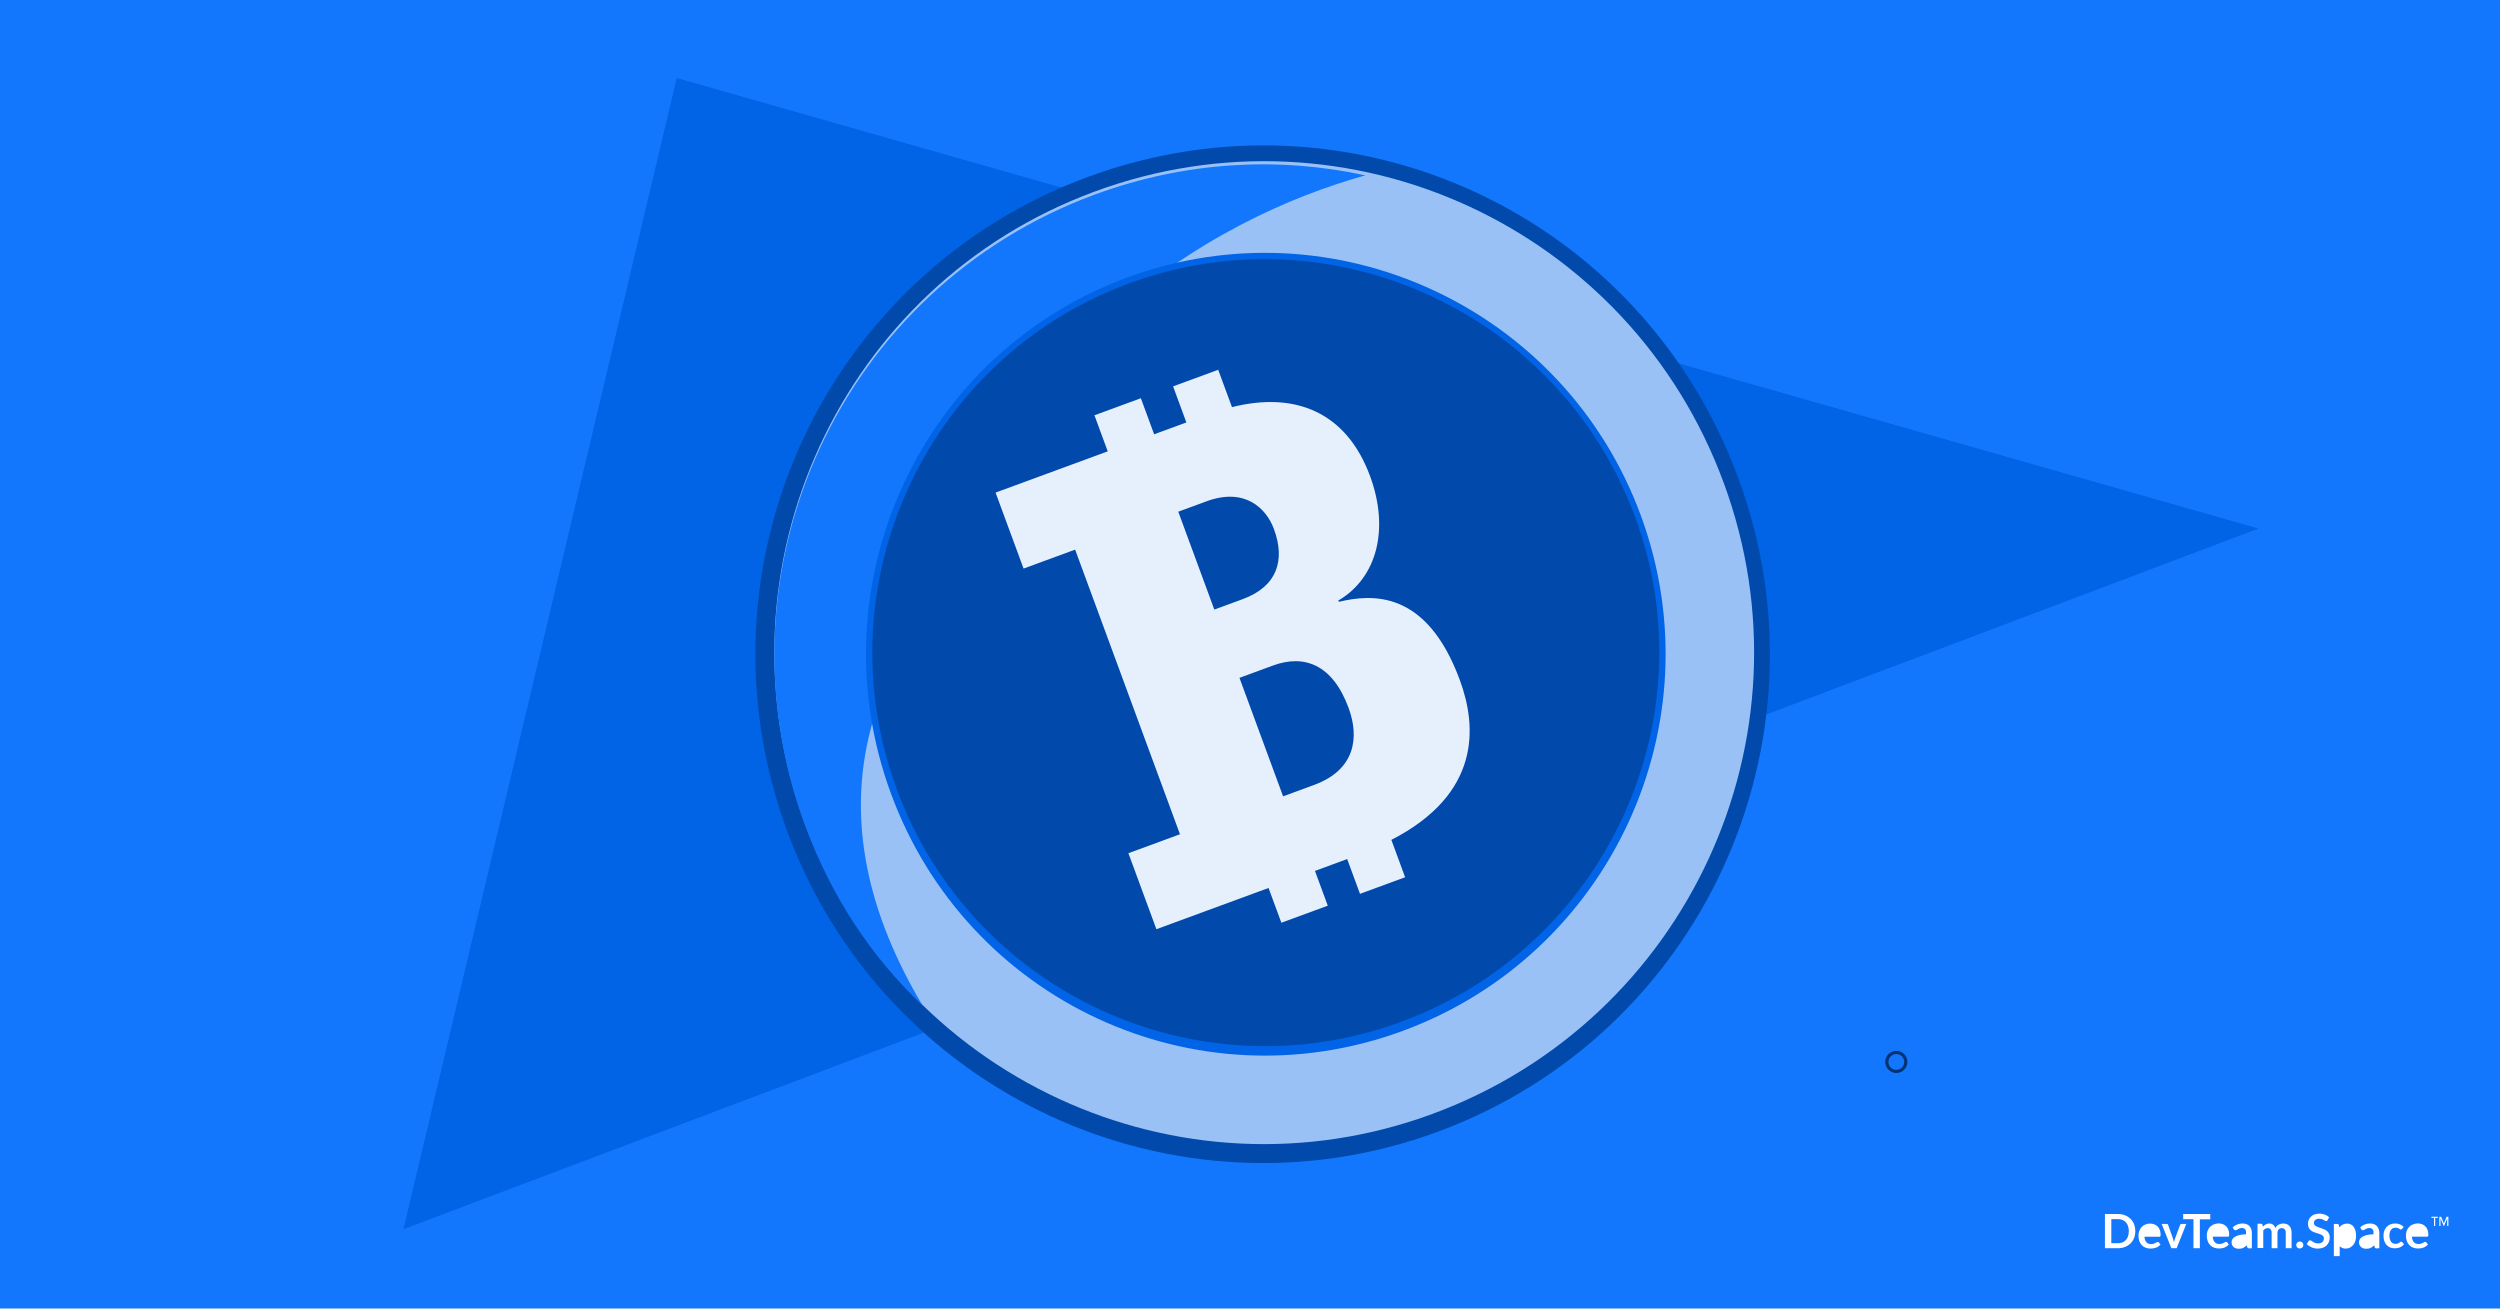
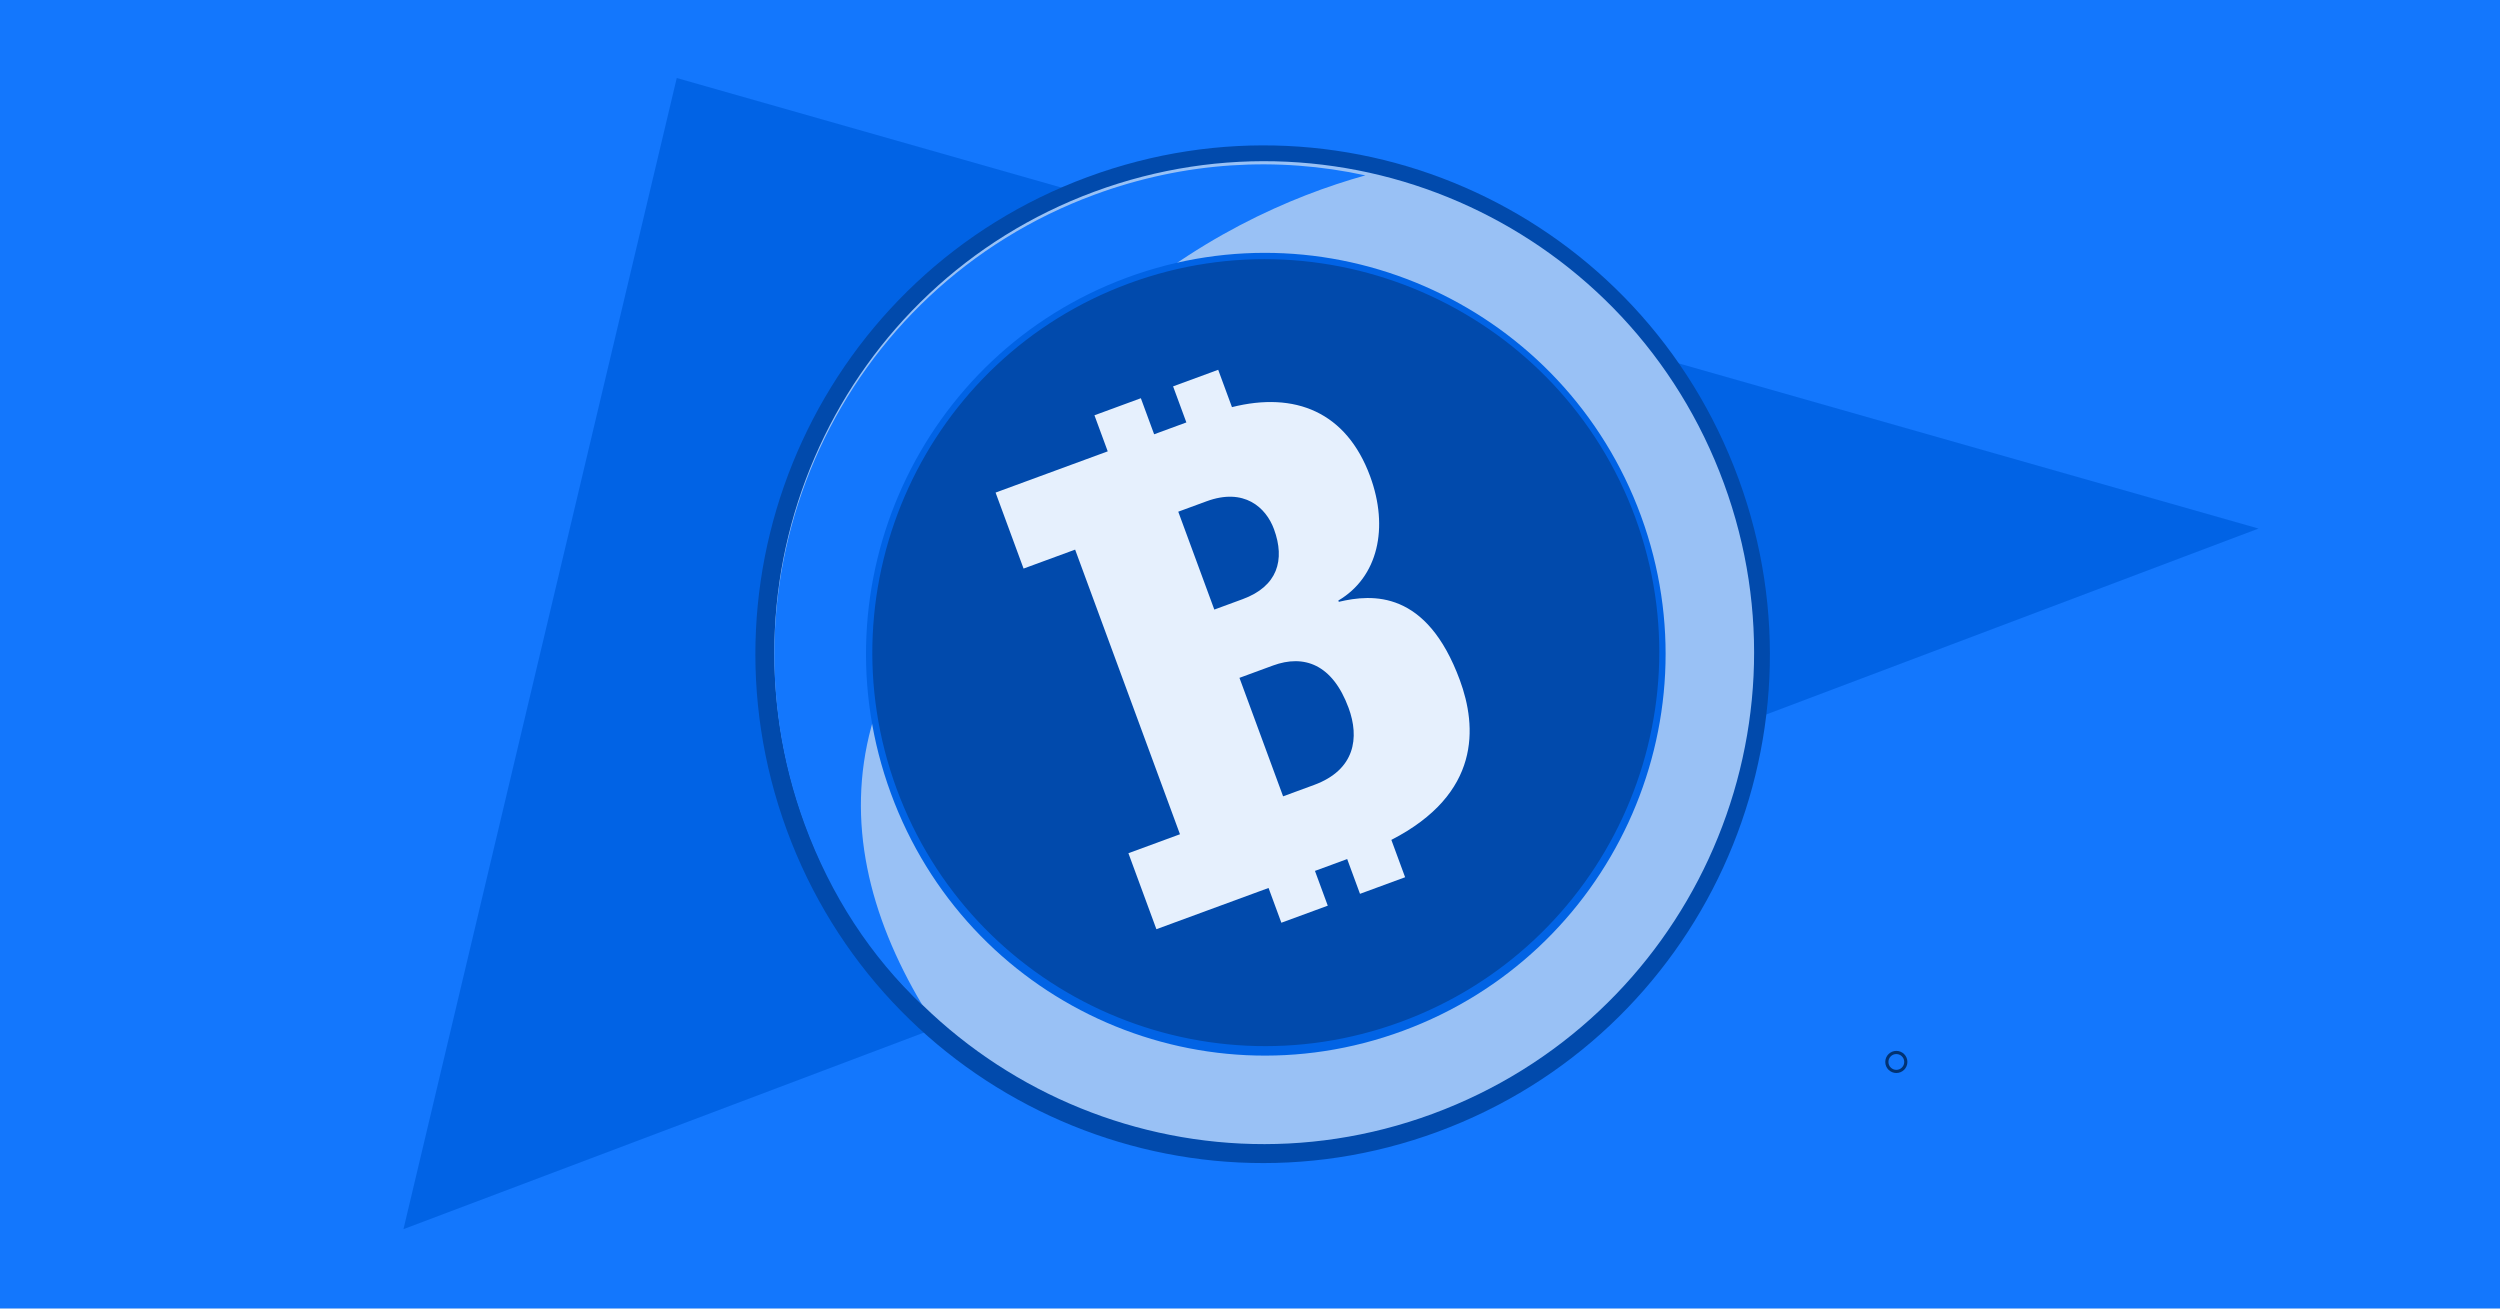
<svg xmlns="http://www.w3.org/2000/svg" width="791" height="414" viewBox="0 0 791 414" fill="none">
  <path fillRule="evenodd" clipRule="evenodd" d="M0 0h791v414H0V0z" fill="#1377FD" />
-   <path fillRule="evenodd" clipRule="evenodd" d="M735.55 384.292c.518.173.98.46 1.383.834l-.49.949c-.058.087-.115.173-.202.231-.086.028-.173.057-.259.057a.702.702 0 01-.346-.115 2.826 2.826 0 00-.432-.259 2.77 2.77 0 00-.606-.259 2.613 2.613 0 00-.807-.115c-.23-.029-.49.029-.72.086a1.85 1.85 0 00-.519.288.943.943 0 00-.317.432 1.156 1.156 0 00-.115.546c-.029.23.057.46.201.633.173.173.375.316.577.431.259.115.519.231.807.317.164.065.338.122.515.179.134.044.271.088.407.137.317.115.634.23.923.374.288.144.576.317.807.547.259.23.432.517.576.805.144.374.202.748.202 1.151 0 .489-.087.949-.26 1.38a2.884 2.884 0 01-.72 1.122c-.346.317-.75.576-1.182.748a4.811 4.811 0 01-1.585.259c-.329.027-.631-.023-.957-.078l-.052-.008c-.317-.058-.634-.173-.951-.288l-.174-.086a6.124 6.124 0 01-.691-.374 4.53 4.53 0 01-.72-.575l.605-.978c.058-.058.115-.116.202-.173a.835.835 0 01.259-.058c.144 0 .288.058.404.144.144.115.317.23.518.345.202.144.462.259.692.346.288.086.634.143.951.143.461.029.951-.115 1.326-.402.317-.317.49-.748.461-1.18.029-.23-.057-.489-.201-.69a1.775 1.775 0 00-.577-.46 3.948 3.948 0 00-.807-.317 8.866 8.866 0 01-.461-.143 7.998 7.998 0 00-.461-.144 5.21 5.21 0 01-.923-.345c-.288-.144-.576-.317-.807-.547a2.077 2.077 0 01-.576-.834c-.144-.374-.202-.806-.202-1.237 0-.834.346-1.582.922-2.157.318-.288.692-.547 1.096-.691a4.621 4.621 0 011.527-.259c.606-.028 1.182.087 1.759.288zm-60.327 3.049c-.259-.633-.634-1.237-1.124-1.697a5.27 5.27 0 00-1.729-1.122c-.721-.288-1.47-.403-2.248-.403H666v10.816h4.122c.778 0 1.527-.115 2.248-.403a4.994 4.994 0 002.853-2.819 6.333 6.333 0 000-4.372zm-1.902 3.797a3.386 3.386 0 01-.692 1.208 3.108 3.108 0 01-1.066.748 4.107 4.107 0 01-1.441.259h-2.104v-7.623h2.104c.49 0 .98.087 1.441.259.403.173.778.432 1.066.748.317.345.548.748.692 1.208a5.479 5.479 0 010 3.193zm4.266-2.876c.317-.346.72-.604 1.153-.806a3.515 3.515 0 011.498-.316c.462 0 .923.086 1.355.23.404.144.778.374 1.067.661.317.317.547.691.691 1.094.173.46.26.949.26 1.467a.97.97 0 01-.087.575c-.086.115-.201.172-.346.144h-4.669c0 .374.087.719.202 1.035.086.259.23.518.432.719.173.202.404.345.634.432a2.517 2.517 0 001.586.029c.201-.058.403-.144.576-.231.095-.047.182-.095.259-.137.064-.035.122-.067.173-.093.087-.086.231-.115.346-.115.144 0 .26.058.346.173l.519.661a3.42 3.42 0 01-.692.604 3.004 3.004 0 01-.807.403 3.96 3.96 0 01-.836.202l-.072.007c-.26.026-.5.05-.764.05a4.429 4.429 0 01-1.498-.259 3.35 3.35 0 01-1.211-.776 3.776 3.776 0 01-.807-1.295 5.367 5.367 0 01-.288-1.783c0-.489.086-1.007.259-1.467a3.21 3.21 0 01.721-1.208zm3.459.345c.201.086.374.201.518.374.144.172.231.345.317.546.058.23.116.461.116.691h-3.488c.058-.489.26-.95.577-1.295a1.735 1.735 0 011.268-.46c.202 0 .461.058.692.144zm7.638 6.328h-1.672l-3.055-7.68h1.527c.116-.029.231.029.346.086a.42.42 0 01.173.259l1.47 4.085c.086.23.144.46.202.69l.173.69c.019-.076.035-.153.051-.23.032-.153.064-.307.122-.46a6.64 6.64 0 00.115-.345c.036-.115.072-.23.115-.345l1.528-4.085a.42.42 0 01.173-.259.586.586 0 01.317-.086h1.47l-3.055 7.68zm2.075-10.816v1.64h3.257v9.176h2.017v-9.147h3.286v-1.669h-8.56zm8.445 4.114c.317-.345.721-.604 1.153-.806.49-.201 1.037-.287 1.585-.345.461 0 .922.087 1.355.23.403.173.778.403 1.066.691.317.316.548.69.692 1.093.173.46.259.949.259 1.467a.978.978 0 01-.086.575c-.087.115-.202.173-.346.144h-4.756c0 .374.087.719.202 1.035.086.259.231.518.432.72.173.201.404.345.634.431a2.518 2.518 0 001.586.029 3.53 3.53 0 00.576-.23c.095-.048.182-.095.26-.138.063-.035.121-.067.173-.092.086-.087.23-.116.345-.116a.41.41 0 01.346.173l.519.662c-.202.23-.432.431-.692.604a3.015 3.015 0 01-.807.402 3.899 3.899 0 01-.836.202l-.072.007c-.26.026-.499.05-.763.05a4.43 4.43 0 01-1.499-.259 3.359 3.359 0 01-1.211-.776 3.776 3.776 0 01-.807-1.295 5.367 5.367 0 01-.288-1.783c0-.489.086-1.007.259-1.467.144-.46.404-.863.721-1.208zm3.459.374c.201.086.374.201.518.374.145.172.231.345.318.546.057.23.115.461.086.691h-3.488c.058-.489.26-.95.577-1.295a1.736 1.736 0 011.268-.46c.26 0 .49.058.721.144zm9.828 1.496v4.832l-.836.058a.913.913 0 01-.403-.087c-.115-.086-.202-.172-.231-.316l-.173-.547a7.8 7.8 0 01-.576.461 2.405 2.405 0 01-.577.345c-.201.086-.403.172-.634.201a6.04 6.04 0 01-.749.058 3.24 3.24 0 01-.894-.144 2.207 2.207 0 01-.72-.403 2.102 2.102 0 01-.461-.661 2.33 2.33 0 01-.173-.892c0-.317.086-.604.23-.863.173-.317.433-.604.75-.777a5.02 5.02 0 011.412-.575 9.293 9.293 0 012.191-.259v-.46a1.48 1.48 0 00-.317-1.151 1.224 1.224 0 00-.952-.374 2.16 2.16 0 00-.749.115 4.2 4.2 0 00-.519.23 6.673 6.673 0 01-.403.231.668.668 0 01-.404.115c-.115.028-.23-.029-.317-.087a.853.853 0 01-.23-.23l-.318-.604a4.538 4.538 0 013.2-1.208c.403 0 .836.086 1.21.23.346.115.634.345.894.604.23.288.432.604.548.949.144.403.201.806.201 1.209zm-4.352 3.48a.913.913 0 01-.144-1.151c.115-.172.288-.287.461-.373.288-.116.577-.202.865-.259.461-.087.893-.115 1.354-.144v1.294c-.23.259-.518.46-.807.633a2.299 2.299 0 01-.98.201c-.259 0-.518-.057-.749-.201zm7.955-4.257v5.551h-1.816v-7.68h1.124c.202 0 .404.144.462.345l.115.576c.144-.144.288-.288.432-.403a2.59 2.59 0 01.461-.316c.173-.087.346-.144.548-.202.202-.057.432-.086.634-.086.432 0 .836.144 1.182.403.317.259.547.633.692 1.035.115-.259.288-.46.461-.661.173-.173.374-.317.605-.432.231-.115.461-.201.692-.259.23-.057.461-.086.72-.086.375 0 .75.058 1.124.201.317.115.606.317.836.576.231.259.404.575.519.92.115.403.173.806.173 1.237v4.89h-1.845v-4.89a1.673 1.673 0 00-.317-1.093c-.259-.259-.605-.403-.951-.374a1.65 1.65 0 00-.519.086 1.143 1.143 0 00-.432.288c-.115.144-.231.288-.288.46a1.632 1.632 0 00-.116.633v4.89h-1.844v-4.89a1.713 1.713 0 00-.317-1.122c-.26-.23-.577-.374-.923-.345-.259 0-.518.058-.749.201-.259.144-.49.346-.663.547zm10.52 5.034c.058.143.145.259.231.345.115.115.231.172.346.23.144.057.288.086.461.086.288 0 .605-.115.807-.316a1.128 1.128 0 000-1.582 1.183 1.183 0 00-.346-.23 1.149 1.149 0 00-.432-.087c-.288 0-.605.115-.807.317-.115.115-.173.23-.231.345a1.074 1.074 0 00-.029.892zm13.663 3.078v-3.136c.23.23.518.432.807.547.345.144.72.201 1.095.201.461 0 .951-.086 1.354-.316.404-.202.75-.489 1.038-.835a4.08 4.08 0 00.663-1.265 6.006 6.006 0 00.231-1.582 6.46 6.46 0 00-.202-1.669 4.007 4.007 0 00-.577-1.236 2.471 2.471 0 00-.893-.748 2.601 2.601 0 00-1.153-.259c-.49 0-.98.115-1.412.316-.404.23-.779.518-1.067.863l-.144-.719a.493.493 0 00-.461-.345h-1.124v10.183h1.845zm2.911-8.285a1.023 1.023 0 00-.49-.431 1.388 1.388 0 00-.663-.144 1.656 1.656 0 00-.98.23 2.873 2.873 0 00-.75.69v3.452c.173.23.433.432.692.547.259.086.519.144.807.144.26.028.519-.029.75-.144.23-.115.432-.288.576-.489a2.07 2.07 0 00.375-.806c.086-.374.115-.748.115-1.15 0-.403-.029-.777-.115-1.151a2.448 2.448 0 00-.317-.748zm9.626 5.782v-4.832a3.55 3.55 0 00-.201-1.209 3.149 3.149 0 00-.548-.949c-.259-.259-.548-.489-.893-.604a3.476 3.476 0 00-1.211-.23 4.534 4.534 0 00-3.199 1.208l.317.604a.853.853 0 00.23.23c.087.058.202.115.317.087a.666.666 0 00.404-.115 7.19 7.19 0 00.403-.23v-.001c.173-.086.346-.172.519-.23.231-.086.49-.115.75-.115.345-.028.691.115.951.374.259.317.374.719.317 1.151v.46c-.75 0-1.47.086-2.191.259a5.02 5.02 0 00-1.412.575c-.317.173-.577.46-.749.777a1.744 1.744 0 00-.231.863c0 .316.058.604.173.892.115.258.259.46.461.661.202.173.461.317.721.403.288.086.605.144.893.144.26 0 .519-.029.75-.058.23-.029.432-.115.634-.201.201-.087.403-.202.576-.345.202-.144.375-.288.577-.461l.172.547c.029.144.116.23.231.316a.914.914 0 00.404.087l.835-.058zm-4.496-2.503a.913.913 0 00.144 1.151c.231.144.49.201.75.201.345 0 .663-.057.98-.201.288-.173.576-.374.807-.633v-1.294c-.462.029-.894.057-1.355.144a4.818 4.818 0 00-.865.259 1.154 1.154 0 00-.461.373zm12.221-4.228a3.971 3.971 0 00-1.153-.805 3.848 3.848 0 00-1.499-.288c-.547 0-1.095.086-1.614.288-.432.172-.836.46-1.182.834-.317.374-.576.776-.72 1.237a4.146 4.146 0 00-.231 1.553c0 .575.087 1.151.26 1.668.173.461.403.892.749 1.237.317.345.692.604 1.095.777.433.172.894.259 1.355.259.259 0 .548-.029.807-.058s.548-.115.807-.201c.26-.086.519-.23.75-.403.259-.172.461-.374.662-.604l-.518-.661a.41.41 0 00-.346-.173.433.433 0 00-.317.115c-.054.054-.119.096-.189.142a2.263 2.263 0 00-.128.088c-.144.086-.289.173-.462.23-.23.087-.461.115-.72.115-.288 0-.548-.057-.807-.172a1.971 1.971 0 01-.605-.489 2.07 2.07 0 01-.375-.806 4.516 4.516 0 01-.144-1.093c0-.345.029-.719.115-1.064.058-.288.202-.547.375-.805.173-.231.374-.403.605-.518.259-.115.548-.173.865-.173.23 0 .432.029.634.086l.079.032c.125.048.259.099.353.17.073.054.145.097.21.135.039.023.075.045.107.066a.485.485 0 00.288.086c.087 0 .173 0 .231-.057l.173-.173.49-.575zm1.672.029c.317-.345.72-.604 1.153-.806.49-.201 1.037-.287 1.585-.345.461 0 .922.087 1.355.23.403.173.778.403 1.066.691.317.316.548.69.692 1.093.173.46.259.949.259 1.467a.978.978 0 01-.086.575c-.087.115-.202.173-.346.144h-4.756c0 .374.086.719.202 1.035.086.259.23.518.432.72.173.201.404.345.634.431a2.517 2.517 0 001.585.029c.202-.058.404-.144.577-.23.095-.048.181-.095.259-.138.064-.035.121-.067.173-.092.087-.087.231-.116.346-.116.144 0 .26.058.346.173l.519.662c-.202.23-.433.431-.692.604a3.03 3.03 0 01-.807.402 3.913 3.913 0 01-.836.202l-.072.007c-.26.026-.5.05-.764.05a4.429 4.429 0 01-1.498-.259 3.35 3.35 0 01-1.211-.776 3.776 3.776 0 01-.807-1.295 5.367 5.367 0 01-.288-1.783c0-.489.086-1.007.259-1.467.144-.46.404-.863.721-1.208zm3.458.374c.202.086.375.201.519.374.144.172.231.345.317.546.058.23.116.461.087.691h-3.488c.058-.489.26-.95.577-1.295a1.736 1.736 0 011.268-.46c.259 0 .49.058.72.144zm8.623-.695h.374v-2.933h-.574l-.855 2.133-.855-2.133h-.575v2.933h.374v-2.427l1.002 2.427h.107l1.002-2.427v2.427zm-3.794-2.587h.828v-.346h-2.031v.346h.829v2.587h.374v-2.587z" fill="#fff" />
+   <path fillRule="evenodd" clipRule="evenodd" d="M735.55 384.292c.518.173.98.46 1.383.834l-.49.949c-.058.087-.115.173-.202.231-.086.028-.173.057-.259.057a.702.702 0 01-.346-.115 2.826 2.826 0 00-.432-.259 2.77 2.77 0 00-.606-.259 2.613 2.613 0 00-.807-.115c-.23-.029-.49.029-.72.086a1.85 1.85 0 00-.519.288.943.943 0 00-.317.432 1.156 1.156 0 00-.115.546c-.029.23.057.46.201.633.173.173.375.316.577.431.259.115.519.231.807.317.164.065.338.122.515.179.134.044.271.088.407.137.317.115.634.23.923.374.288.144.576.317.807.547.259.23.432.517.576.805.144.374.202.748.202 1.151 0 .489-.087.949-.26 1.38a2.884 2.884 0 01-.72 1.122c-.346.317-.75.576-1.182.748a4.811 4.811 0 01-1.585.259c-.329.027-.631-.023-.957-.078l-.052-.008c-.317-.058-.634-.173-.951-.288l-.174-.086a6.124 6.124 0 01-.691-.374 4.53 4.53 0 01-.72-.575l.605-.978c.058-.058.115-.116.202-.173a.835.835 0 01.259-.058c.144 0 .288.058.404.144.144.115.317.23.518.345.202.144.462.259.692.346.288.086.634.143.951.143.461.029.951-.115 1.326-.402.317-.317.49-.748.461-1.18.029-.23-.057-.489-.201-.69a1.775 1.775 0 00-.577-.46 3.948 3.948 0 00-.807-.317 8.866 8.866 0 01-.461-.143 7.998 7.998 0 00-.461-.144 5.21 5.21 0 01-.923-.345c-.288-.144-.576-.317-.807-.547a2.077 2.077 0 01-.576-.834c-.144-.374-.202-.806-.202-1.237 0-.834.346-1.582.922-2.157.318-.288.692-.547 1.096-.691a4.621 4.621 0 011.527-.259c.606-.028 1.182.087 1.759.288zm-60.327 3.049c-.259-.633-.634-1.237-1.124-1.697a5.27 5.27 0 00-1.729-1.122c-.721-.288-1.47-.403-2.248-.403H666v10.816h4.122c.778 0 1.527-.115 2.248-.403a4.994 4.994 0 002.853-2.819 6.333 6.333 0 000-4.372zm-1.902 3.797a3.386 3.386 0 01-.692 1.208 3.108 3.108 0 01-1.066.748 4.107 4.107 0 01-1.441.259h-2.104v-7.623h2.104c.49 0 .98.087 1.441.259.403.173.778.432 1.066.748.317.345.548.748.692 1.208a5.479 5.479 0 010 3.193zm4.266-2.876c.317-.346.72-.604 1.153-.806a3.515 3.515 0 011.498-.316c.462 0 .923.086 1.355.23.404.144.778.374 1.067.661.317.317.547.691.691 1.094.173.46.26.949.26 1.467a.97.97 0 01-.087.575c-.086.115-.201.172-.346.144h-4.669c0 .374.087.719.202 1.035.086.259.23.518.432.719.173.202.404.345.634.432a2.517 2.517 0 001.586.029c.201-.058.403-.144.576-.231.095-.047.182-.095.259-.137.064-.035.122-.067.173-.093.087-.086.231-.115.346-.115.144 0 .26.058.346.173l.519.661a3.42 3.42 0 01-.692.604 3.004 3.004 0 01-.807.403 3.96 3.96 0 01-.836.202l-.072.007c-.26.026-.5.05-.764.05a4.429 4.429 0 01-1.498-.259 3.35 3.35 0 01-1.211-.776 3.776 3.776 0 01-.807-1.295 5.367 5.367 0 01-.288-1.783c0-.489.086-1.007.259-1.467a3.21 3.21 0 01.721-1.208zm3.459.345c.201.086.374.201.518.374.144.172.231.345.317.546.058.23.116.461.116.691h-3.488c.058-.489.26-.95.577-1.295a1.735 1.735 0 011.268-.46c.202 0 .461.058.692.144zm7.638 6.328h-1.672l-3.055-7.68h1.527c.116-.029.231.029.346.086a.42.42 0 01.173.259l1.47 4.085c.086.23.144.46.202.69l.173.69c.019-.076.035-.153.051-.23.032-.153.064-.307.122-.46a6.64 6.64 0 00.115-.345c.036-.115.072-.23.115-.345l1.528-4.085a.42.42 0 01.173-.259.586.586 0 01.317-.086h1.47l-3.055 7.68zm2.075-10.816v1.64h3.257v9.176h2.017v-9.147h3.286v-1.669h-8.56zm8.445 4.114c.317-.345.721-.604 1.153-.806.49-.201 1.037-.287 1.585-.345.461 0 .922.087 1.355.23.403.173.778.403 1.066.691.317.316.548.69.692 1.093.173.46.259.949.259 1.467a.978.978 0 01-.086.575c-.087.115-.202.173-.346.144h-4.756c0 .374.087.719.202 1.035.086.259.231.518.432.72.173.201.404.345.634.431a2.518 2.518 0 001.586.029 3.53 3.53 0 00.576-.23c.095-.048.182-.095.26-.138.063-.035.121-.067.173-.092.086-.087.23-.116.345-.116a.41.41 0 01.346.173l.519.662c-.202.23-.432.431-.692.604a3.015 3.015 0 01-.807.402 3.899 3.899 0 01-.836.202l-.072.007c-.26.026-.499.05-.763.05a4.43 4.43 0 01-1.499-.259 3.359 3.359 0 01-1.211-.776 3.776 3.776 0 01-.807-1.295 5.367 5.367 0 01-.288-1.783c0-.489.086-1.007.259-1.467.144-.46.404-.863.721-1.208zm3.459.374c.201.086.374.201.518.374.145.172.231.345.318.546.057.23.115.461.086.691h-3.488c.058-.489.26-.95.577-1.295a1.736 1.736 0 011.268-.46c.26 0 .49.058.721.144zm9.828 1.496v4.832l-.836.058a.913.913 0 01-.403-.087c-.115-.086-.202-.172-.231-.316l-.173-.547a7.8 7.8 0 01-.576.461 2.405 2.405 0 01-.577.345c-.201.086-.403.172-.634.201a6.04 6.04 0 01-.749.058 3.24 3.24 0 01-.894-.144 2.207 2.207 0 01-.72-.403 2.102 2.102 0 01-.461-.661 2.33 2.33 0 01-.173-.892c0-.317.086-.604.23-.863.173-.317.433-.604.75-.777a5.02 5.02 0 011.412-.575 9.293 9.293 0 012.191-.259v-.46a1.48 1.48 0 00-.317-1.151 1.224 1.224 0 00-.952-.374 2.16 2.16 0 00-.749.115 4.2 4.2 0 00-.519.23 6.673 6.673 0 01-.403.231.668.668 0 01-.404.115c-.115.028-.23-.029-.317-.087a.853.853 0 01-.23-.23l-.318-.604a4.538 4.538 0 013.2-1.208c.403 0 .836.086 1.21.23.346.115.634.345.894.604.23.288.432.604.548.949.144.403.201.806.201 1.209zm-4.352 3.48a.913.913 0 01-.144-1.151c.115-.172.288-.287.461-.373.288-.116.577-.202.865-.259.461-.087.893-.115 1.354-.144v1.294c-.23.259-.518.46-.807.633a2.299 2.299 0 01-.98.201c-.259 0-.518-.057-.749-.201zm7.955-4.257v5.551h-1.816v-7.68h1.124c.202 0 .404.144.462.345l.115.576c.144-.144.288-.288.432-.403a2.59 2.59 0 01.461-.316c.173-.087.346-.144.548-.202.202-.057.432-.086.634-.086.432 0 .836.144 1.182.403.317.259.547.633.692 1.035.115-.259.288-.46.461-.661.173-.173.374-.317.605-.432.231-.115.461-.201.692-.259.23-.057.461-.086.72-.086.375 0 .75.058 1.124.201.317.115.606.317.836.576.231.259.404.575.519.92.115.403.173.806.173 1.237v4.89h-1.845v-4.89a1.673 1.673 0 00-.317-1.093c-.259-.259-.605-.403-.951-.374a1.65 1.65 0 00-.519.086 1.143 1.143 0 00-.432.288c-.115.144-.231.288-.288.46a1.632 1.632 0 00-.116.633v4.89h-1.844v-4.89a1.713 1.713 0 00-.317-1.122c-.26-.23-.577-.374-.923-.345-.259 0-.518.058-.749.201-.259.144-.49.346-.663.547zm10.52 5.034c.058.143.145.259.231.345.115.115.231.172.346.23.144.057.288.086.461.086.288 0 .605-.115.807-.316a1.128 1.128 0 000-1.582 1.183 1.183 0 00-.346-.23 1.149 1.149 0 00-.432-.087c-.288 0-.605.115-.807.317-.115.115-.173.23-.231.345a1.074 1.074 0 00-.029.892zm13.663 3.078v-3.136c.23.23.518.432.807.547.345.144.72.201 1.095.201.461 0 .951-.086 1.354-.316.404-.202.75-.489 1.038-.835a4.08 4.08 0 00.663-1.265 6.006 6.006 0 00.231-1.582 6.46 6.46 0 00-.202-1.669 4.007 4.007 0 00-.577-1.236 2.471 2.471 0 00-.893-.748 2.601 2.601 0 00-1.153-.259c-.49 0-.98.115-1.412.316-.404.23-.779.518-1.067.863l-.144-.719a.493.493 0 00-.461-.345h-1.124v10.183h1.845zm2.911-8.285a1.023 1.023 0 00-.49-.431 1.388 1.388 0 00-.663-.144 1.656 1.656 0 00-.98.23 2.873 2.873 0 00-.75.69v3.452c.173.23.433.432.692.547.259.086.519.144.807.144.26.028.519-.029.75-.144.23-.115.432-.288.576-.489a2.07 2.07 0 00.375-.806c.086-.374.115-.748.115-1.15 0-.403-.029-.777-.115-1.151a2.448 2.448 0 00-.317-.748zm9.626 5.782v-4.832a3.55 3.55 0 00-.201-1.209 3.149 3.149 0 00-.548-.949c-.259-.259-.548-.489-.893-.604a3.476 3.476 0 00-1.211-.23 4.534 4.534 0 00-3.199 1.208l.317.604a.853.853 0 00.23.23c.087.058.202.115.317.087a.666.666 0 00.404-.115 7.19 7.19 0 00.403-.23v-.001c.173-.086.346-.172.519-.23.231-.086.49-.115.75-.115.345-.028.691.115.951.374.259.317.374.719.317 1.151v.46c-.75 0-1.47.086-2.191.259a5.02 5.02 0 00-1.412.575c-.317.173-.577.46-.749.777a1.744 1.744 0 00-.231.863c0 .316.058.604.173.892.115.258.259.46.461.661.202.173.461.317.721.403.288.086.605.144.893.144.26 0 .519-.029.75-.058.23-.029.432-.115.634-.201.201-.087.403-.202.576-.345.202-.144.375-.288.577-.461l.172.547c.029.144.116.23.231.316a.914.914 0 00.404.087l.835-.058zm-4.496-2.503a.913.913 0 00.144 1.151c.231.144.49.201.75.201.345 0 .663-.057.98-.201.288-.173.576-.374.807-.633v-1.294c-.462.029-.894.057-1.355.144a4.818 4.818 0 00-.865.259 1.154 1.154 0 00-.461.373zm12.221-4.228a3.971 3.971 0 00-1.153-.805 3.848 3.848 0 00-1.499-.288c-.547 0-1.095.086-1.614.288-.432.172-.836.46-1.182.834-.317.374-.576.776-.72 1.237a4.146 4.146 0 00-.231 1.553c0 .575.087 1.151.26 1.668.173.461.403.892.749 1.237.317.345.692.604 1.095.777.433.172.894.259 1.355.259.259 0 .548-.029.807-.058s.548-.115.807-.201c.26-.086.519-.23.75-.403.259-.172.461-.374.662-.604l-.518-.661a.41.41 0 00-.346-.173.433.433 0 00-.317.115c-.054.054-.119.096-.189.142a2.263 2.263 0 00-.128.088c-.144.086-.289.173-.462.23-.23.087-.461.115-.72.115-.288 0-.548-.057-.807-.172a1.971 1.971 0 01-.605-.489 2.07 2.07 0 01-.375-.806 4.516 4.516 0 01-.144-1.093c0-.345.029-.719.115-1.064.058-.288.202-.547.375-.805.173-.231.374-.403.605-.518.259-.115.548-.173.865-.173.23 0 .432.029.634.086l.079.032c.125.048.259.099.353.17.073.054.145.097.21.135.039.023.075.045.107.066a.485.485 0 00.288.086c.087 0 .173 0 .231-.057l.173-.173.49-.575zm1.672.029c.317-.345.72-.604 1.153-.806.49-.201 1.037-.287 1.585-.345.461 0 .922.087 1.355.23.403.173.778.403 1.066.691.317.316.548.69.692 1.093.173.46.259.949.259 1.467a.978.978 0 01-.086.575c-.087.115-.202.173-.346.144h-4.756c0 .374.086.719.202 1.035.086.259.23.518.432.72.173.201.404.345.634.431a2.517 2.517 0 001.585.029c.202-.058.404-.144.577-.23.095-.048.181-.095.259-.138.064-.035.121-.067.173-.092.087-.087.231-.116.346-.116.144 0 .26.058.346.173l.519.662c-.202.23-.433.431-.692.604a3.03 3.03 0 01-.807.402 3.913 3.913 0 01-.836.202l-.072.007c-.26.026-.5.05-.764.05a4.429 4.429 0 01-1.498-.259 3.35 3.35 0 01-1.211-.776 3.776 3.776 0 01-.807-1.295 5.367 5.367 0 01-.288-1.783c0-.489.086-1.007.259-1.467.144-.46.404-.863.721-1.208zm3.458.374c.202.086.375.201.519.374.144.172.231.345.317.546.058.23.116.461.087.691h-3.488c.058-.489.26-.95.577-1.295a1.736 1.736 0 011.268-.46c.259 0 .49.058.72.144zm8.623-.695h.374v-2.933h-.574l-.855 2.133-.855-2.133h-.575v2.933h.374v-2.427l1.002 2.427h.107l1.002-2.427v2.427zm-3.794-2.587h.828v-.346h-2.031v.346h.829v2.587h.374v-2.587z" fill="" />
  <path fillRule="evenodd" clipRule="evenodd" d="M714.602 167.235L214.125 24.681l-86.467 364.221 586.944-221.667z" fill="#0163E5" />
  <path clipRule="evenodd" d="M603 336a3 3 0 11-6 0 3 3 0 016 0z" stroke="#013273" />
  <path fillRule="evenodd" clipRule="evenodd" d="M344.098 56.016c83.423-30.795 175.278 11.772 205.978 95.455 30.55 83.275-11.737 175.824-95.159 206.62-83.015 30.645-175.427-12.182-205.977-95.456-30.7-83.683 12.143-175.974 95.16-206.619" fill="#014AAC" />
  <path fillRule="evenodd" clipRule="evenodd" d="M346.25 60.65c80.538-29.734 169.572 11.53 199.21 92.329 29.489 80.39-11.642 169.711-92.182 199.445-80.133 29.584-169.164-11.68-198.653-92.071-29.64-80.799 11.493-170.118 91.624-199.702" fill="#99C1F5" />
  <path fillRule="evenodd" clipRule="evenodd" d="M346.376 61.566c28.509-10.494 57.979-12.091 85.625-6.078-46.964 13.122-124.114 53.547-156.351 174.57-8.005 29.774-.772 59.489 16.17 87.942-16.261-15.29-28.94-34.674-37.184-57.08-29.676-80.658 11.507-169.822 91.739-199.354" fill="#1377FD" />
  <path fillRule="evenodd" clipRule="evenodd" d="M356.58 87.831c65.552-24.217 138.516 9.624 162.638 75.433 24.124 65.81-9.735 138.654-75.286 162.872-65.55 24.219-137.957-9.365-162.08-75.175-24.123-65.809 9.178-138.912 74.728-163.13" fill="#0163E5" />
  <path fillRule="evenodd" clipRule="evenodd" d="M360.397 100.03c59.08-21.741 124.851 8.644 146.592 67.723 21.742 59.08-8.793 124.443-67.873 146.185-59.08 21.741-124.293-8.385-146.035-67.466-21.74-59.079 8.237-124.701 67.316-146.442z" fill="#0163E5" />
  <path fillRule="evenodd" clipRule="evenodd" d="M435.416 98c32.028 10.449 58.993 34.84 71.578 69.189 21.725 59.295-8.786 124.895-67.821 146.716-26.87 9.932-54.894 9.147-80.172-.546C538.934 241.745 444.283 109.58 435.416 98z" fill="#99C1F5" />
  <path fillRule="evenodd" clipRule="evenodd" d="M362.945 100.063c61.168-22.51 128.669 8.674 151.179 69.842 22.51 61.168-8.675 128.668-69.843 151.178-61.167 22.51-128.668-8.674-151.177-69.841-22.51-61.168 8.673-128.668 69.841-151.179zm-5.683-10.41c64.43-23.71 136.393 9.535 160.103 73.966 23.712 64.43-9.684 135.985-74.114 159.695-64.43 23.712-135.836-9.277-159.546-73.707-23.71-64.43 9.127-136.243 73.557-159.954z" fill="#014AAC" />
  <path fillRule="evenodd" clipRule="evenodd" d="M399.157 217.537l10.603-3.896c9.788-3.596 18.973-.036 23.927 13.4 3.601 9.773 2.525 19.415-10.934 24.36l-9.788 3.596-13.808-37.46zm-19.361-52.524l8.973-3.296c11.827-4.346 18.756 1.892 21.308 8.813 3.601 9.773 1.11 18.085-9.902 22.131l-8.972 3.296-11.407-30.944zm9.397 125.993l16.313-5.994 2.855-1.048 4.052 10.993 14.682-5.395-4.051-10.992 10.196-3.747 4.052 10.994 14.682-5.394-4.353-11.808c28.013-14.453 26.67-35.687 21.265-50.345-10.505-28.502-27.096-27.03-38.3-24.762l-.15-.408c12.558-7.387 16.47-23.156 10.466-39.442-7.504-20.359-23.791-26.857-43.71-21.85L392.84 120l-14.682 5.394 4.202 11.4-10.196 3.747-4.202-11.4-14.682 5.394 4.203 11.4-2.855 1.049-16.313 5.993-16.314 5.994 8.855 24.022L347.169 177l33.169 89.984-16.313 5.993L372.88 297l16.313-5.994z" fill="#014AAC" />
  <path fillRule="evenodd" clipRule="evenodd" d="M392.164 214.47l10.605-3.9c9.79-3.598 18.824-.442 23.927 13.413 3.453 9.372 2.118 19.58-10.934 24.38l-9.789 3.598-13.809-37.491zm-19.363-52.57l8.974-3.3c11.829-4.349 18.759 1.895 21.31 8.823 3.603 9.78 1.11 18.1-9.903 22.148l-8.973 3.3-11.408-30.97v-.001zm9.398 126.1l16.316-5.998 2.855-1.05 4.052 11.002 14.684-5.398-4.053-11.003 10.196-3.75 4.053 11.004 14.276-5.25-4.353-11.818c28.424-14.614 27.08-35.866 21.676-50.537-10.507-28.525-27.657-27.31-38.305-24.783l-.15-.407c12.56-7.394 16.064-23.027 10.06-39.327-7.505-20.376-23.793-26.879-43.714-21.868L385.438 117l-14.274 5.248 4.202 11.41-10.197 3.75-4.202-11.41-14.684 5.399 4.203 11.41-2.855 1.05-16.316 5.997-16.314 6 8.856 24.042 16.314-5.998 33.172 90.06-16.314 5.998L365.885 294l16.314-6z" fill="#E6F0FD" />
</svg>
